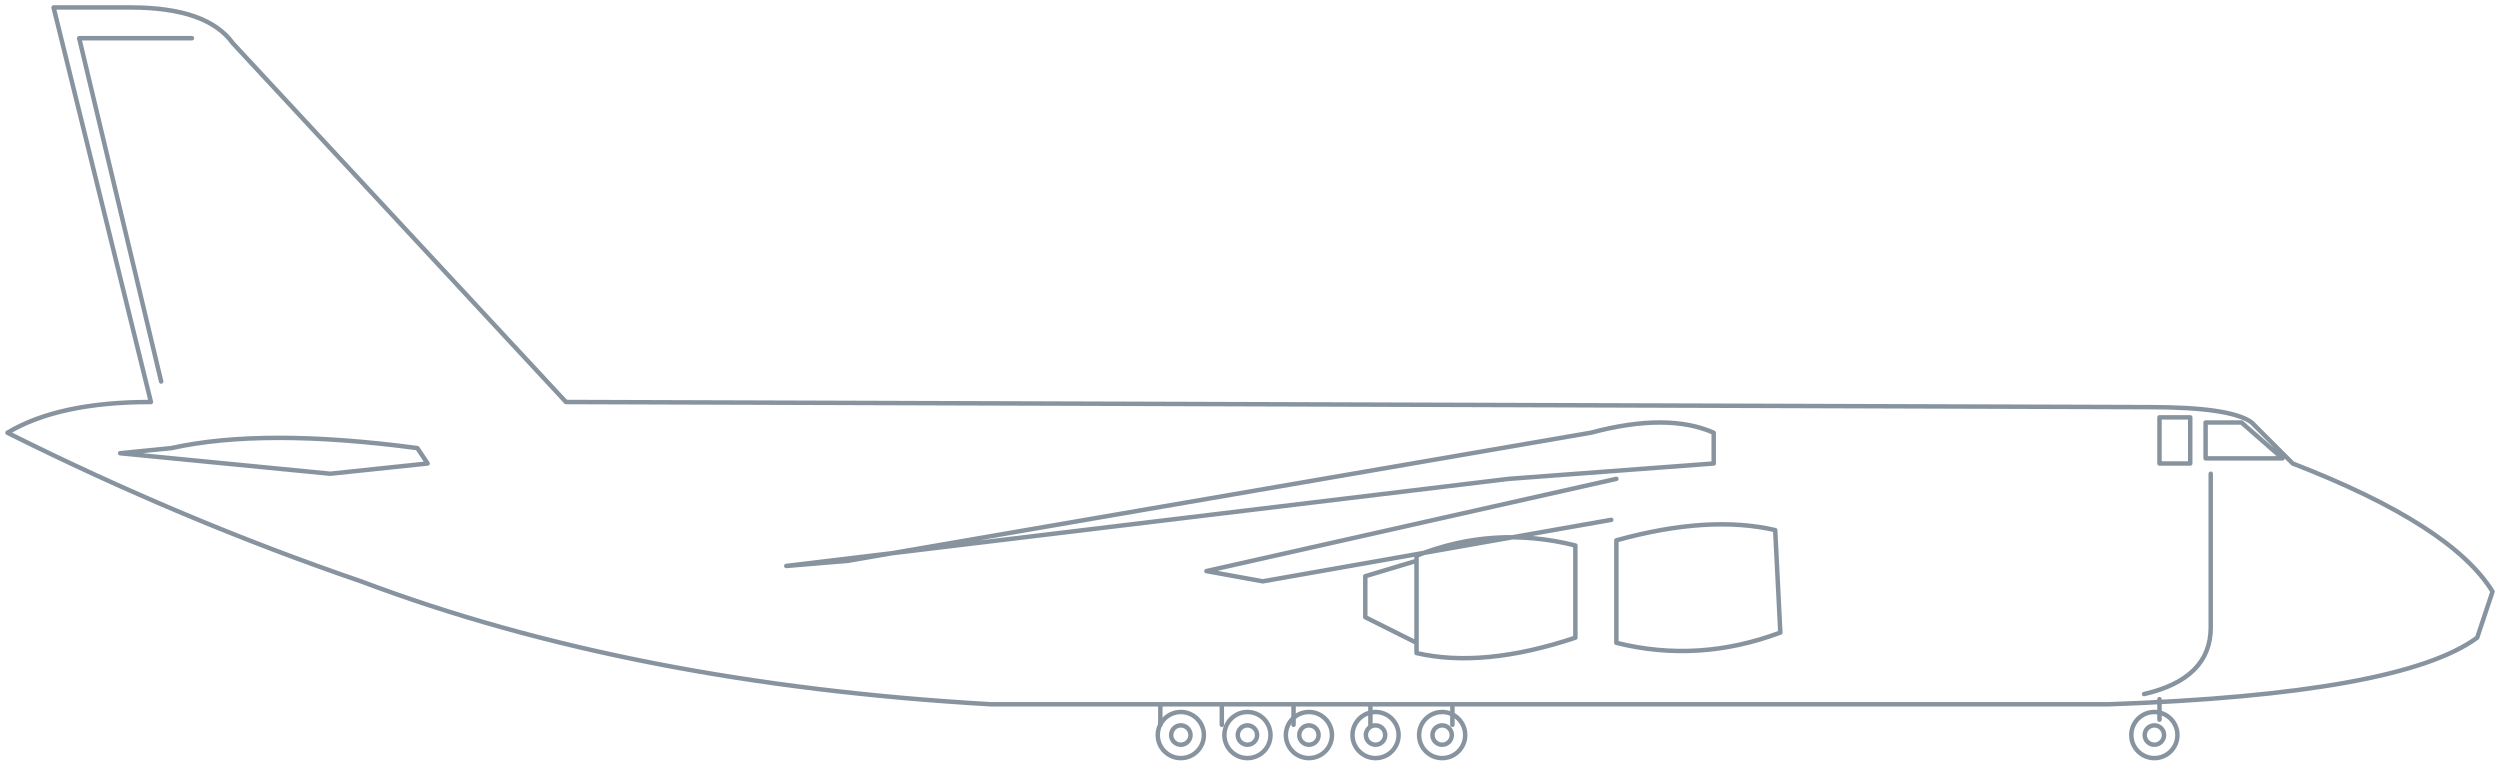
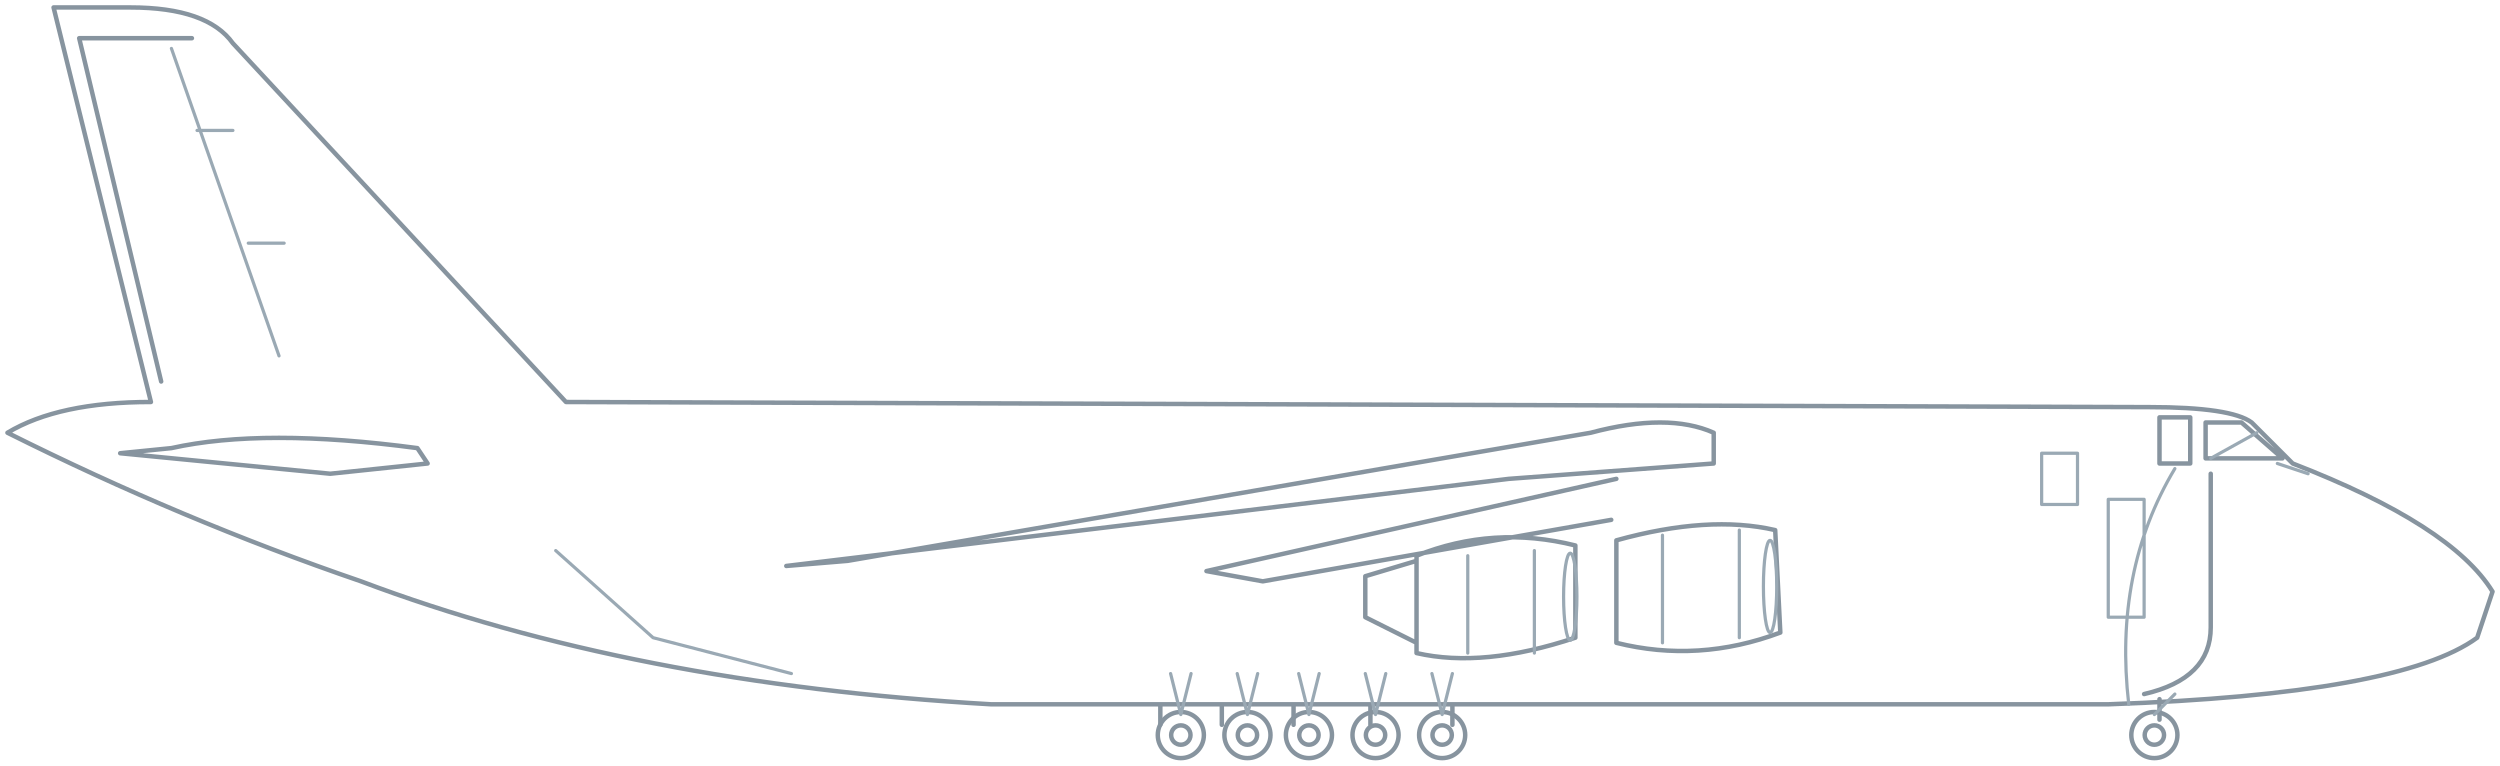
<svg xmlns="http://www.w3.org/2000/svg" viewBox="-3 -3 1006 308.062">
  <g transform="translate(1000 0) scale(-2.061856 2.061856) translate(-1158 -54)" fill="none" stroke="#87949f" stroke-width="0.873" stroke-linecap="round" stroke-linejoin="round">
    <path d="M1158 168Q1166 155 1197 143L1205 135Q1209 132 1225 132L1534 131L1599 61Q1604 54 1619 54H1634L1615 131Q1633 131 1643 137Q1609 154 1574 166Q1521 186 1451 190H1233Q1176 188 1161 177Z M1607 60H1629L1613 127 M1199 142L1207 135H1214V142Z M1217 134H1223V143H1217Z M1213 145V175Q1213 185 1226 188 M1310 137Q1319 133 1334 137L1479 162L1491 163L1350 146L1310 143Z M1329 146L1409 164L1398 166L1330 154 M1298 156Q1311 153 1329 158V178Q1313 182 1297 176Z M1337 159Q1353 155 1368 161V180Q1355 183 1337 177Z M1368 162L1378 165V173L1368 178 M1563 140Q1593 136 1611 140L1621 141L1580 145L1561 143Z M1223 189V193 M1361 190V194 M1377 190V194 M1392 190V194 M1406 190V194 M1418 190V194" />
    <circle cx="1224" cy="196" r="4.5" />
    <circle cx="1224" cy="196" r="1.89" />
    <circle cx="1363" cy="196" r="4.5" />
    <circle cx="1363" cy="196" r="1.89" />
    <circle cx="1376" cy="196" r="4.5" />
    <circle cx="1376" cy="196" r="1.89" />
    <circle cx="1389" cy="196" r="4.5" />
    <circle cx="1389" cy="196" r="1.89" />
    <circle cx="1401" cy="196" r="4.5" />
    <circle cx="1401" cy="196" r="1.89" />
    <circle cx="1414" cy="196" r="4.5" />
    <circle cx="1414" cy="196" r="1.89" />
+     <g id="photo-details" fill="none" stroke="#9aa9b4" stroke-width="0.63" stroke-linecap="round" stroke-linejoin="round">
+       <path d="M1204 137L1213 142 M1194 145L1200 143 M1220 144Q1232 164 1229 190 M1226 150H1233V173H1226Z M1239 141H1246V151H1239Z M1536 160L1517 177L1490 184 M1611 62L1590 122 M1606 78L1599 78 M1596 100L1589 100 M1305 156V177 M1320 157V178 M1345 160V180 M1358 161V180 M1220 188L1224 192" />
+       <path d="M1361 184L1363 192 M1365 184L1363 192" />
+       <path d="M1374 184L1376 192 M1378 184L1376 192" />
+       <path d="M1387 184L1389 192 M1391 184L1389 192" />
+       <path d="M1399 184L1401 192 M1403 184L1401 192" />
+       <path d="M1412 184L1414 192 M1416 184L1414 192" />
+       <ellipse cx="1299" cy="167" rx="1.3" ry="9" />
+       <ellipse cx="1338" cy="169" rx="1.3" ry="8.5" />
+     </g>
  </g>
</svg>
